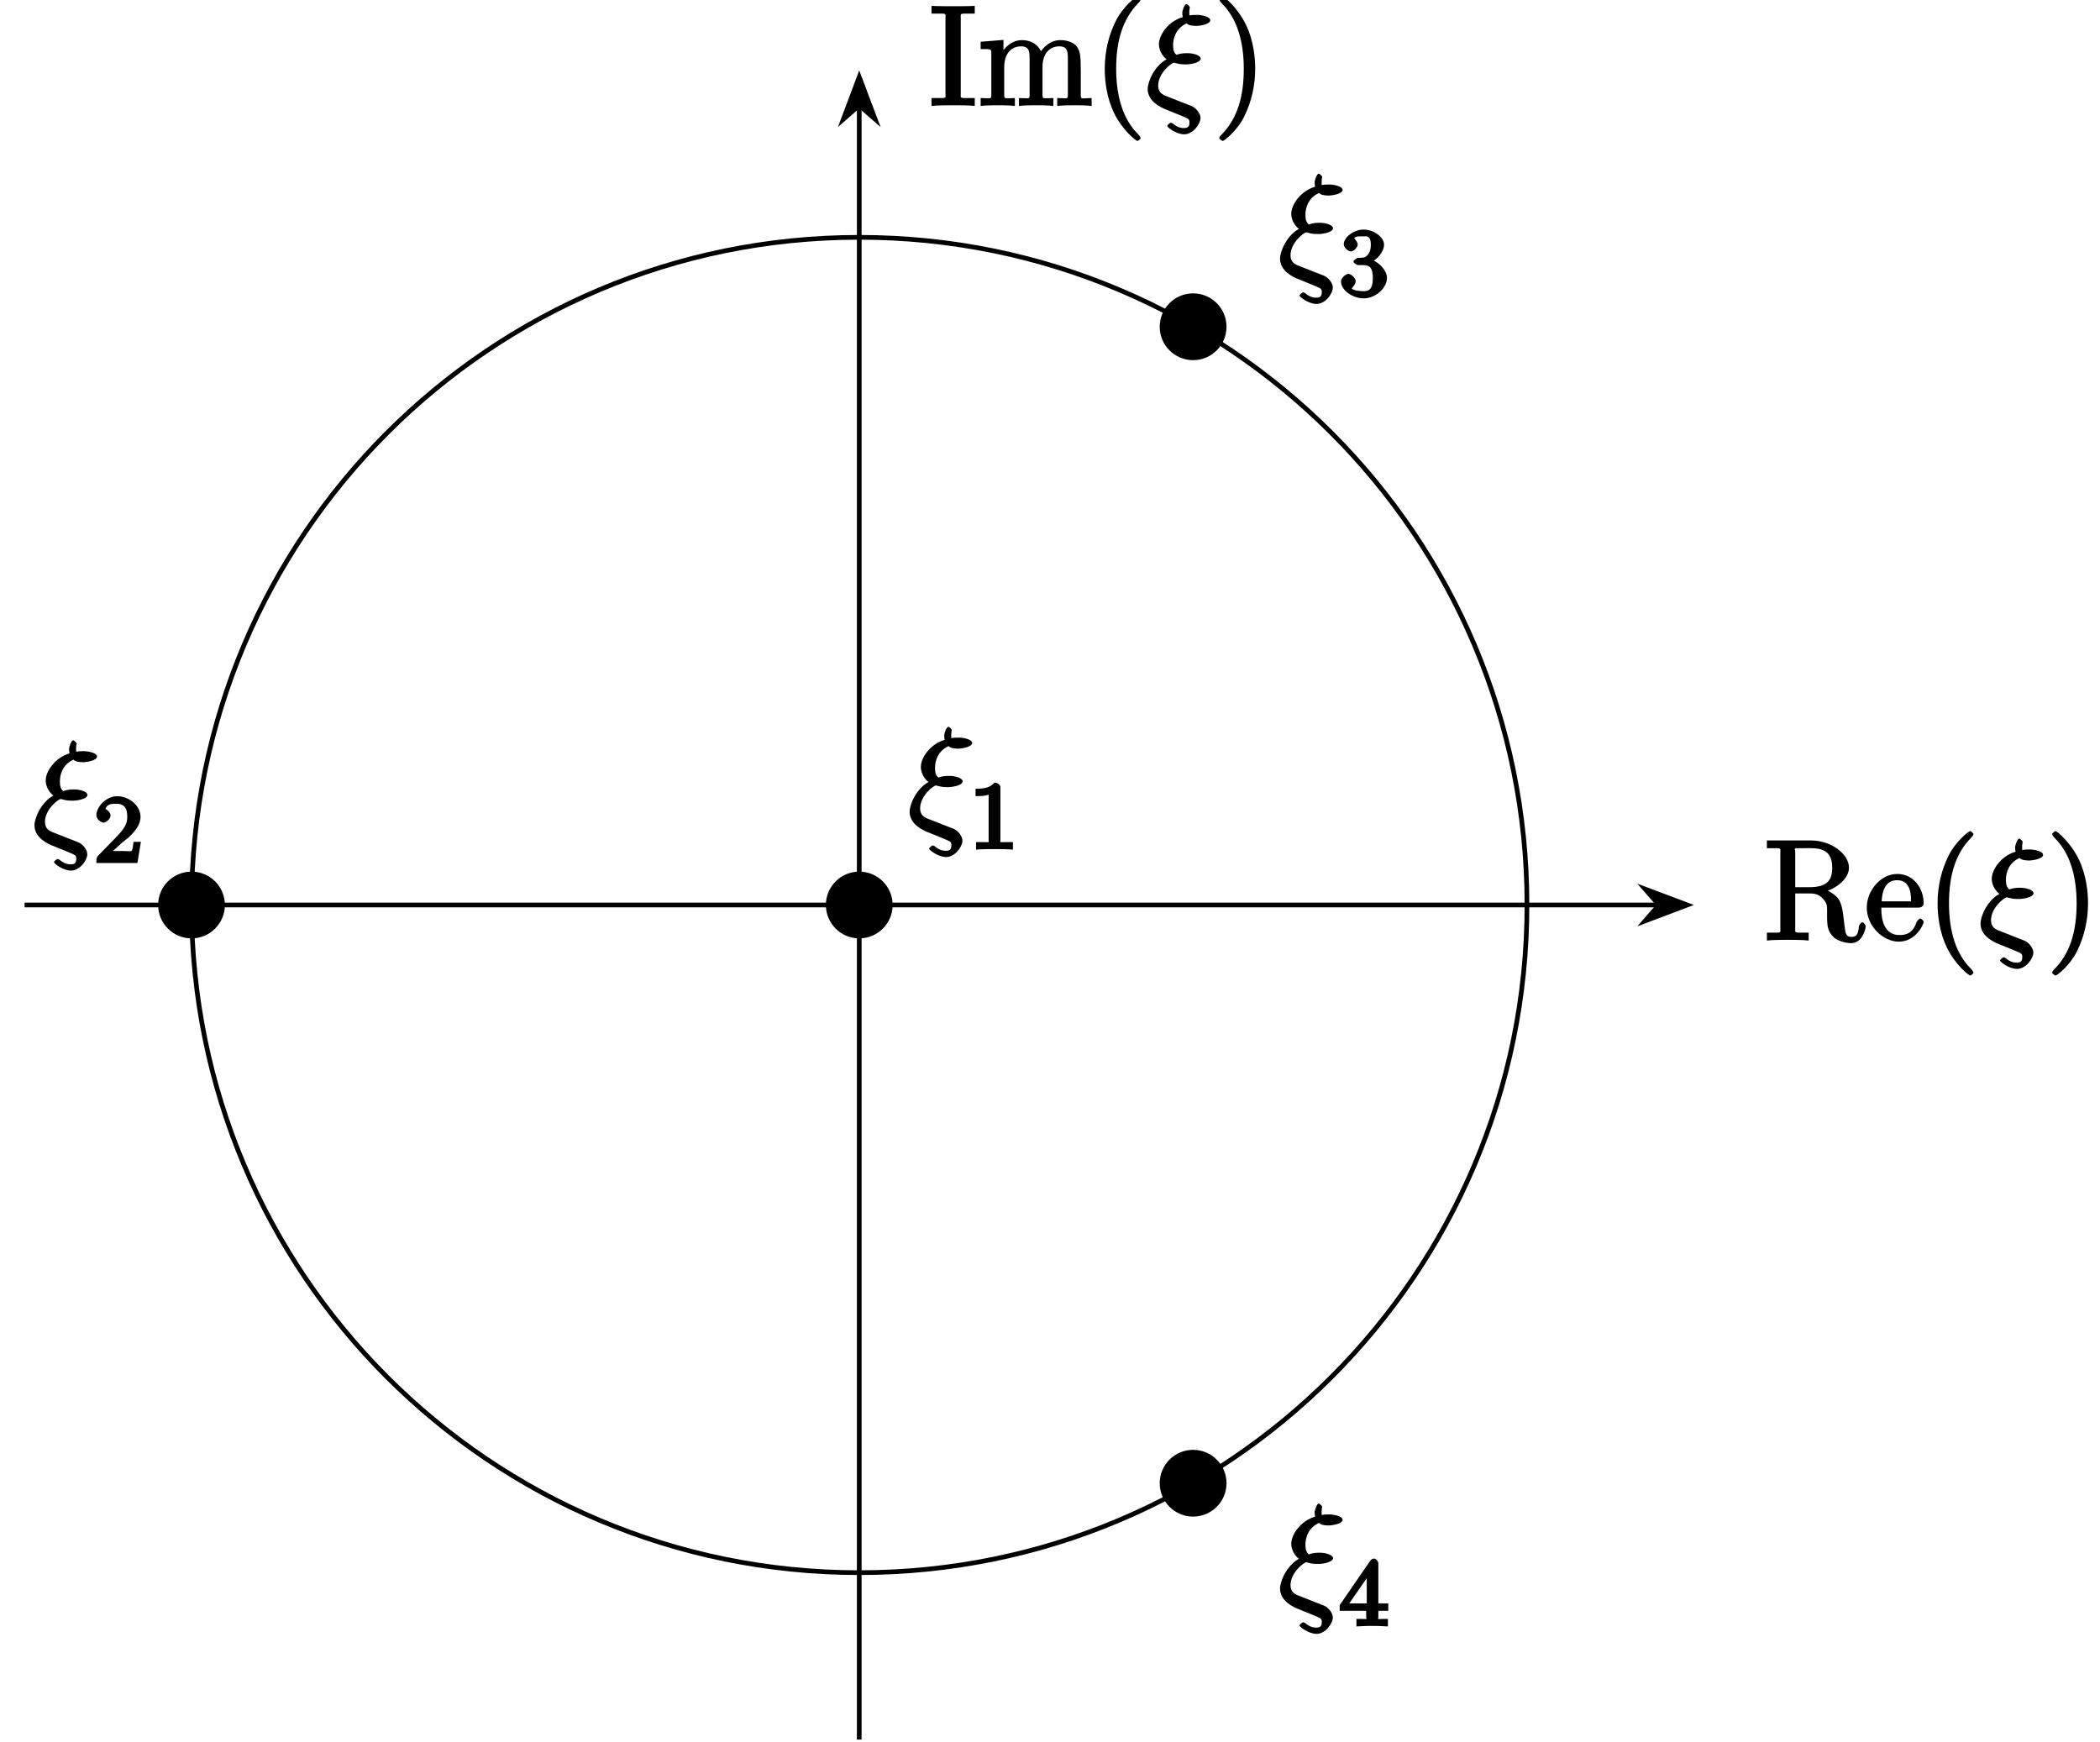
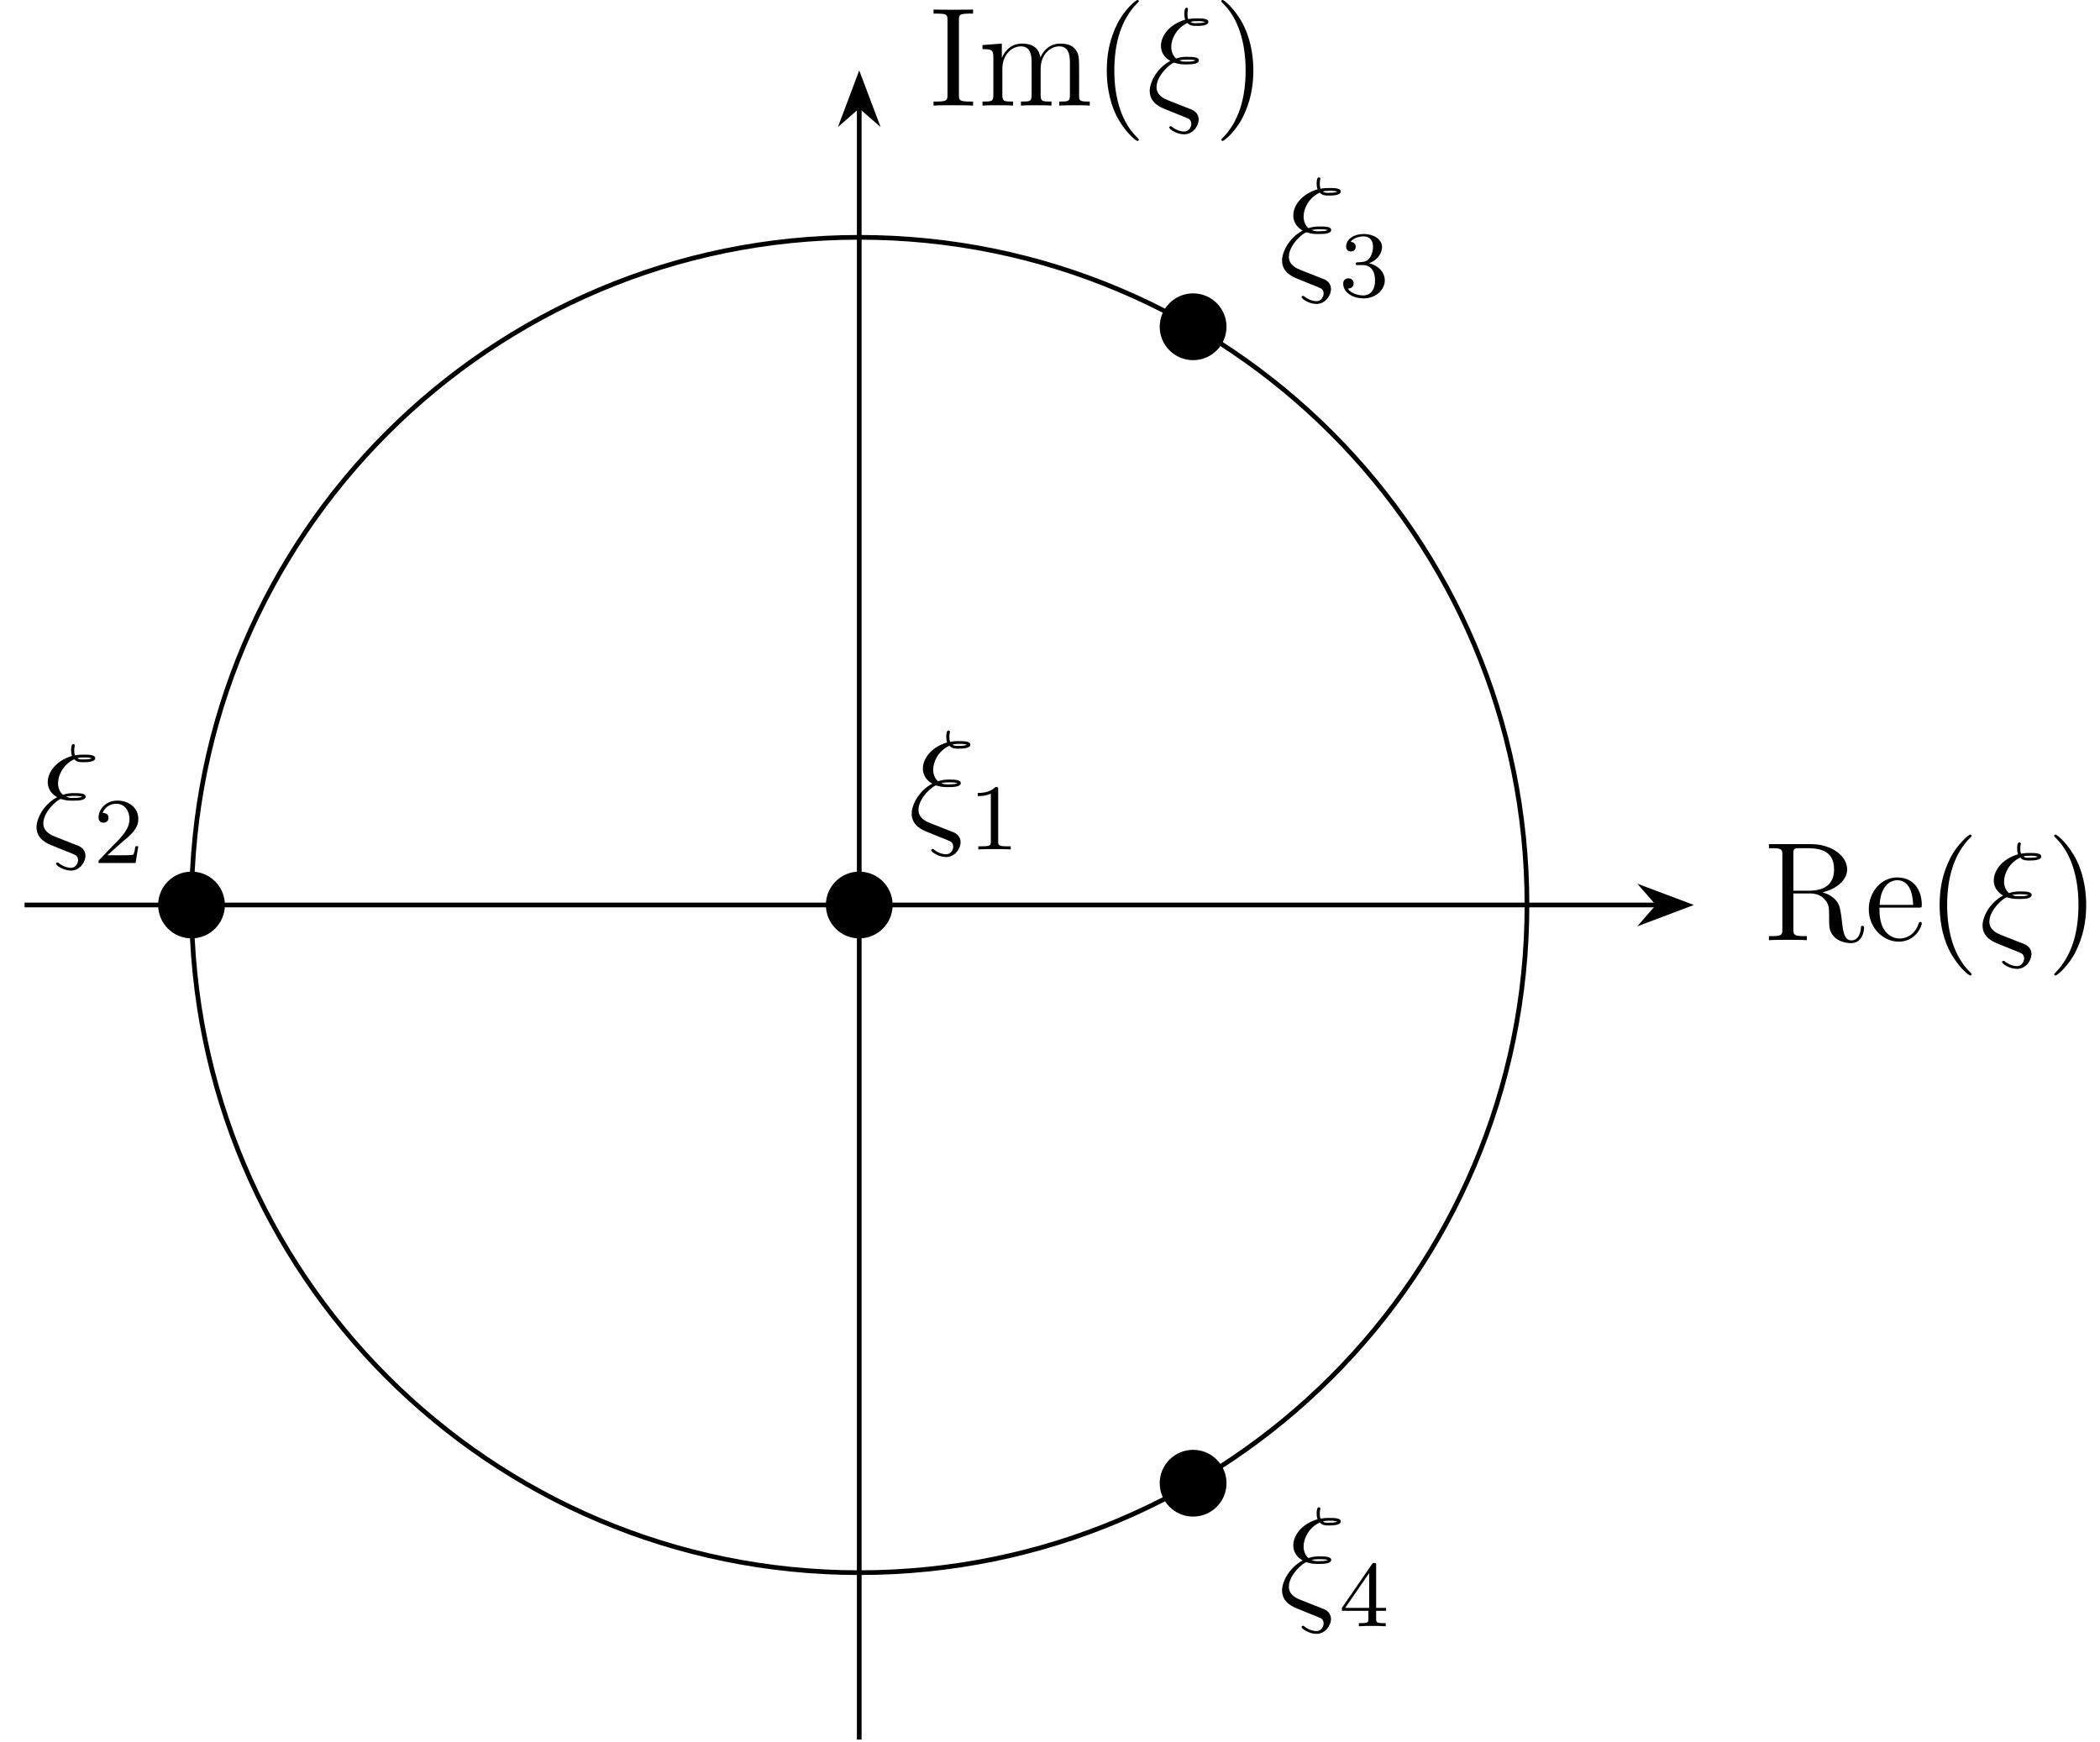
<svg xmlns="http://www.w3.org/2000/svg" xmlns:xlink="http://www.w3.org/1999/xlink" width="178.3pt" height="147.91pt" viewBox="0 0 178.3 147.91" version="1.1">
  <defs>
    <g>
      <symbol overflow="visible" id="glyph0-0">
        <path style="stroke:none;" d="" />
      </symbol>
      <symbol overflow="visible" id="glyph0-1">
-         <path style="stroke:none;" d="M 8.719 -1.188 C 8.719 -1.25 8.578 -1.516 8.438 -1.516 C 8.312 -1.516 8.156 -1.297 8.141 -1.172 C 8.078 -0.453 7.906 -0.281 7.516 -0.281 C 6.969 -0.281 7 -0.688 6.906 -1.328 L 6.797 -2.219 C 6.703 -2.828 6.609 -3.312 6.25 -3.688 C 6.125 -3.812 5.703 -4.188 5.047 -4.359 L 5.047 -4.062 C 6.234 -4.344 7.297 -5.234 7.297 -6.156 C 7.297 -7.312 5.797 -8.469 4.078 -8.469 L 0.328 -8.469 L 0.328 -7.812 L 0.734 -7.812 C 1.609 -7.812 1.469 -7.844 1.469 -7.406 L 1.469 -1.047 C 1.469 -0.609 1.609 -0.641 0.734 -0.641 L 0.328 -0.641 L 0.328 0.031 C 0.781 -0.031 1.75 -0.031 2.109 -0.031 C 2.453 -0.031 3.438 -0.031 3.875 0.031 L 3.875 -0.641 L 3.484 -0.641 C 2.625 -0.641 2.734 -0.609 2.734 -1.047 L 2.734 -3.969 L 3.969 -3.969 C 4.438 -3.969 4.75 -3.875 5.078 -3.531 C 5.484 -3.078 5.438 -2.938 5.438 -2.109 C 5.438 -1.172 5.484 -0.75 6.016 -0.234 C 6.188 -0.062 6.812 0.25 7.484 0.25 C 8.422 0.25 8.719 -0.938 8.719 -1.188 Z M 5.875 -6.156 C 5.875 -5.109 5.469 -4.5 3.922 -4.5 L 2.734 -4.5 L 2.734 -7.484 C 2.734 -7.75 2.578 -7.75 2.828 -7.812 C 2.938 -7.812 3.297 -7.812 3.531 -7.812 C 4.5 -7.812 5.875 -7.953 5.875 -6.156 Z M 5.875 -6.156 " />
+         <path style="stroke:none;" d="M 8.578 -1.047 C 8.578 -1.109 8.578 -1.219 8.438 -1.219 C 8.312 -1.219 8.312 -1.141 8.312 -1.031 C 8.25 -0.312 7.906 0.016 7.516 0.016 C 6.969 0.016 6.844 -0.547 6.75 -1.188 L 6.641 -2.078 C 6.547 -2.672 6.5 -3.062 6.141 -3.438 C 6.016 -3.562 5.703 -3.891 5.047 -4.062 C 6.234 -4.344 7.141 -5.094 7.141 -6.016 C 7.141 -7.172 5.797 -8.156 4.078 -8.156 L 0.5 -8.156 L 0.5 -7.812 L 0.734 -7.812 C 1.609 -7.812 1.641 -7.703 1.641 -7.25 L 1.641 -0.906 C 1.641 -0.469 1.609 -0.344 0.734 -0.344 L 0.5 -0.344 L 0.5 0 C 0.781 -0.031 1.75 -0.031 2.109 -0.031 C 2.453 -0.031 3.438 -0.031 3.719 0 L 3.719 -0.344 L 3.484 -0.344 C 2.625 -0.344 2.578 -0.469 2.578 -0.906 L 2.578 -3.969 L 3.969 -3.969 C 4.438 -3.969 4.875 -3.844 5.203 -3.5 C 5.609 -3.047 5.609 -2.797 5.609 -1.969 C 5.609 -1.031 5.609 -0.719 6.125 -0.203 C 6.312 -0.031 6.812 0.25 7.484 0.25 C 8.422 0.25 8.578 -0.781 8.578 -1.047 Z M 6.031 -6.016 C 6.031 -4.969 5.469 -4.203 3.922 -4.203 L 2.578 -4.203 L 2.578 -7.344 C 2.578 -7.609 2.578 -7.75 2.828 -7.812 C 2.938 -7.812 3.297 -7.812 3.531 -7.812 C 4.5 -7.812 6.031 -7.812 6.031 -6.016 Z M 6.031 -6.016 " />
      </symbol>
      <symbol overflow="visible" id="glyph0-2">
-         <path style="stroke:none;" d="M 5.016 -1.562 C 5.016 -1.641 4.812 -1.844 4.734 -1.844 C 4.641 -1.844 4.453 -1.625 4.422 -1.562 C 4.109 -0.562 3.484 -0.438 2.969 -0.438 C 2.469 -0.438 1.422 -0.625 1.422 -2.688 L 1.422 -2.766 L 4.578 -2.766 C 4.844 -2.766 5.016 -2.922 5.016 -3.141 C 5.016 -4.344 4.219 -5.625 2.766 -5.625 C 1.406 -5.625 0.188 -4.25 0.188 -2.766 C 0.188 -1.188 1.578 0.125 2.906 0.125 C 4.328 0.125 5.016 -1.312 5.016 -1.562 Z M 4.125 -3.297 L 1.453 -3.297 C 1.531 -5.016 2.422 -5.094 2.766 -5.094 C 4.047 -5.094 3.938 -3.547 3.938 -3.297 Z M 4.125 -3.297 " />
+         <path style="stroke:none;" d="M 4.859 -1.422 C 4.859 -1.5 4.812 -1.547 4.734 -1.547 C 4.641 -1.547 4.609 -1.484 4.594 -1.422 C 4.281 -0.422 3.484 -0.141 2.969 -0.141 C 2.469 -0.141 1.266 -0.484 1.266 -2.547 L 1.266 -2.766 L 4.578 -2.766 C 4.844 -2.766 4.859 -2.766 4.859 -3 C 4.859 -4.203 4.219 -5.328 2.766 -5.328 C 1.406 -5.328 0.359 -4.094 0.359 -2.625 C 0.359 -1.047 1.578 0.125 2.906 0.125 C 4.328 0.125 4.859 -1.172 4.859 -1.422 Z M 4.125 -3 L 1.281 -3 C 1.375 -4.875 2.422 -5.094 2.766 -5.094 C 4.047 -5.094 4.109 -3.406 4.125 -3 Z M 4.125 -3 " />
      </symbol>
      <symbol overflow="visible" id="glyph0-3">
-         <path style="stroke:none;" d="M 3.938 -0.141 L 3.938 -0.641 L 3.531 -0.641 C 2.625 -0.641 2.75 -0.609 2.75 -1.047 L 2.75 -7.406 C 2.75 -7.844 2.625 -7.812 3.531 -7.812 L 3.938 -7.812 L 3.938 -8.469 C 3.5 -8.438 2.469 -8.438 2.109 -8.438 C 1.75 -8.438 0.719 -8.438 0.266 -8.469 L 0.266 -7.812 L 0.688 -7.812 C 1.594 -7.812 1.453 -7.844 1.453 -7.406 L 1.453 -1.047 C 1.453 -0.609 1.594 -0.641 0.688 -0.641 L 0.266 -0.641 L 0.266 0.031 C 0.719 -0.031 1.75 -0.031 2.109 -0.031 C 2.469 -0.031 3.5 -0.031 3.938 0.031 Z M 3.938 -0.141 " />
+         <path style="stroke:none;" d="M 3.797 0 L 3.797 -0.344 L 3.531 -0.344 C 2.625 -0.344 2.594 -0.469 2.594 -0.906 L 2.594 -7.25 C 2.594 -7.703 2.625 -7.812 3.531 -7.812 L 3.797 -7.812 L 3.797 -8.156 C 3.5 -8.141 2.469 -8.141 2.109 -8.141 C 1.75 -8.141 0.719 -8.141 0.438 -8.156 L 0.438 -7.812 L 0.688 -7.812 C 1.594 -7.812 1.625 -7.703 1.625 -7.25 L 1.625 -0.906 C 1.625 -0.469 1.594 -0.344 0.688 -0.344 L 0.438 -0.344 L 0.438 0 C 0.719 -0.031 1.75 -0.031 2.109 -0.031 C 2.469 -0.031 3.5 -0.031 3.797 0 Z M 3.797 0 " />
      </symbol>
      <symbol overflow="visible" id="glyph0-4">
-         <path style="stroke:none;" d="M 9.641 -0.141 L 9.641 -0.641 C 8.875 -0.641 8.734 -0.484 8.719 -0.844 L 8.719 -3.047 C 8.719 -4.156 8.672 -4.609 8.406 -4.984 C 8.062 -5.453 7.391 -5.562 6.984 -5.562 C 5.984 -5.562 5.312 -4.703 5.125 -4.234 L 5.453 -4.234 C 5.281 -5.156 4.484 -5.562 3.734 -5.562 C 2.562 -5.562 1.953 -4.422 1.906 -4.344 L 2.156 -4.344 L 2.156 -5.578 L 0.219 -5.422 L 0.219 -4.797 C 1.188 -4.797 1.125 -4.859 1.125 -4.266 L 1.125 -1.031 C 1.125 -0.484 1.156 -0.641 0.219 -0.641 L 0.219 0.031 C 0.688 -0.031 1.344 -0.031 1.672 -0.031 C 2.016 -0.031 2.672 -0.031 3.125 0.031 L 3.125 -0.641 C 2.219 -0.641 2.219 -0.484 2.219 -1.031 L 2.219 -3.25 C 2.219 -4.5 2.891 -5.031 3.641 -5.031 C 4.375 -5.031 4.375 -4.562 4.375 -3.844 L 4.375 -1.031 C 4.375 -0.484 4.406 -0.641 3.469 -0.641 L 3.469 0.031 C 3.938 -0.031 4.594 -0.031 4.922 -0.031 C 5.266 -0.031 5.922 -0.031 6.391 0.031 L 6.391 -0.641 C 5.469 -0.641 5.469 -0.484 5.469 -1.031 L 5.469 -3.25 C 5.469 -4.5 6.141 -5.031 6.891 -5.031 C 7.625 -5.031 7.625 -4.562 7.625 -3.844 L 7.625 -1.031 C 7.625 -0.484 7.656 -0.641 6.719 -0.641 L 6.719 0.031 C 7.203 -0.031 7.844 -0.031 8.172 -0.031 C 8.516 -0.031 9.172 -0.031 9.641 0.031 Z M 9.641 -0.141 " />
+         <path style="stroke:none;" d="M 9.484 0 L 9.484 -0.344 C 8.875 -0.344 8.578 -0.344 8.578 -0.703 L 8.578 -2.906 C 8.578 -4.016 8.578 -4.344 8.297 -4.734 C 7.953 -5.203 7.391 -5.266 6.984 -5.266 C 5.984 -5.266 5.484 -4.547 5.297 -4.094 C 5.125 -5.016 4.484 -5.266 3.734 -5.266 C 2.562 -5.266 2.109 -4.281 2.016 -4.047 L 2.016 -5.266 L 0.375 -5.141 L 0.375 -4.797 C 1.188 -4.797 1.297 -4.703 1.297 -4.125 L 1.297 -0.891 C 1.297 -0.344 1.156 -0.344 0.375 -0.344 L 0.375 0 C 0.688 -0.031 1.344 -0.031 1.672 -0.031 C 2.016 -0.031 2.672 -0.031 2.969 0 L 2.969 -0.344 C 2.219 -0.344 2.062 -0.344 2.062 -0.891 L 2.062 -3.109 C 2.062 -4.359 2.891 -5.031 3.641 -5.031 C 4.375 -5.031 4.547 -4.422 4.547 -3.688 L 4.547 -0.891 C 4.547 -0.344 4.406 -0.344 3.641 -0.344 L 3.641 0 C 3.938 -0.031 4.594 -0.031 4.922 -0.031 C 5.266 -0.031 5.922 -0.031 6.234 0 L 6.234 -0.344 C 5.469 -0.344 5.312 -0.344 5.312 -0.891 L 5.312 -3.109 C 5.312 -4.359 6.141 -5.031 6.891 -5.031 C 7.625 -5.031 7.797 -4.422 7.797 -3.688 L 7.797 -0.891 C 7.797 -0.344 7.656 -0.344 6.891 -0.344 L 6.891 0 C 7.203 -0.031 7.844 -0.031 8.172 -0.031 C 8.516 -0.031 9.172 -0.031 9.484 0 Z M 9.484 0 " />
      </symbol>
      <symbol overflow="visible" id="glyph1-0">
        <path style="stroke:none;" d="" />
      </symbol>
      <symbol overflow="visible" id="glyph1-1">
-         <path style="stroke:none;" d="M 4.047 2.766 C 4.047 2.719 4 2.594 3.797 2.391 C 2.594 1.188 1.969 -0.688 1.969 -3.125 C 1.969 -5.438 2.484 -7.328 3.875 -8.734 C 4 -8.844 4.047 -8.984 4.047 -9.016 C 4.047 -9.078 3.828 -9.266 3.781 -9.266 C 3.625 -9.266 2.516 -8.359 1.938 -7.188 C 1.328 -5.969 1 -4.594 1 -3.125 C 1 -2.062 1.172 -0.641 1.797 0.641 C 2.5 2.078 3.641 3 3.781 3 C 3.828 3 4.047 2.828 4.047 2.766 Z M 4.047 2.766 " />
+         <path style="stroke:none;" d="M 3.891 2.906 C 3.891 2.875 3.891 2.844 3.688 2.641 C 2.484 1.438 1.812 -0.531 1.812 -2.969 C 1.812 -5.297 2.375 -7.297 3.766 -8.703 C 3.891 -8.812 3.891 -8.828 3.891 -8.875 C 3.891 -8.938 3.828 -8.969 3.781 -8.969 C 3.625 -8.969 2.641 -8.109 2.062 -6.938 C 1.453 -5.719 1.172 -4.453 1.172 -2.969 C 1.172 -1.906 1.344 -0.484 1.953 0.781 C 2.672 2.219 3.641 3 3.781 3 C 3.828 3 3.891 2.969 3.891 2.906 Z M 3.891 2.906 " />
      </symbol>
      <symbol overflow="visible" id="glyph1-2">
-         <path style="stroke:none;" d="M 3.531 -3.125 C 3.531 -4.031 3.406 -5.516 2.734 -6.891 C 2.031 -8.328 0.891 -9.266 0.766 -9.266 C 0.719 -9.266 0.484 -9.078 0.484 -9.016 C 0.484 -8.984 0.531 -8.844 0.734 -8.641 C 1.938 -7.438 2.562 -5.562 2.562 -3.125 C 2.562 -0.812 2.047 1.078 0.656 2.484 C 0.531 2.594 0.484 2.719 0.484 2.766 C 0.484 2.828 0.719 3 0.766 3 C 0.922 3 2.016 2.109 2.594 0.938 C 3.203 -0.281 3.531 -1.688 3.531 -3.125 Z M 3.531 -3.125 " />
+         <path style="stroke:none;" d="M 3.375 -2.969 C 3.375 -3.891 3.25 -5.359 2.578 -6.75 C 1.875 -8.188 0.891 -8.969 0.766 -8.969 C 0.719 -8.969 0.656 -8.938 0.656 -8.875 C 0.656 -8.828 0.656 -8.812 0.859 -8.609 C 2.062 -7.406 2.719 -5.422 2.719 -2.984 C 2.719 -0.672 2.156 1.328 0.781 2.734 C 0.656 2.844 0.656 2.875 0.656 2.906 C 0.656 2.969 0.719 3 0.766 3 C 0.922 3 1.906 2.141 2.484 0.969 C 3.094 -0.25 3.375 -1.547 3.375 -2.969 Z M 3.375 -2.969 " />
      </symbol>
      <symbol overflow="visible" id="glyph2-0">
        <path style="stroke:none;" d="" />
      </symbol>
      <symbol overflow="visible" id="glyph2-1">
-         <path style="stroke:none;" d="M 3.125 -0.234 L 1.859 -0.734 C 1.547 -0.859 0.984 -0.984 0.984 -1.703 C 0.984 -2.734 2.094 -3.641 2.344 -3.641 C 2.359 -3.641 2.469 -3.609 2.516 -3.594 C 2.828 -3.5 3.141 -3.5 3.359 -3.5 C 3.734 -3.5 4.594 -3.641 4.594 -4 C 4.594 -4.25 4 -4.453 3.484 -4.453 C 3.25 -4.453 2.922 -4.453 2.531 -4.312 C 2.312 -4.5 2.25 -4.766 2.25 -5.125 C 2.25 -5.781 2.516 -6.578 3.406 -6.984 C 3.562 -6.797 3.969 -6.766 4.219 -6.766 C 4.516 -6.766 5.406 -6.906 5.406 -7.25 C 5.406 -7.547 4.672 -7.703 4.297 -7.703 C 4.047 -7.703 3.875 -7.703 3.625 -7.656 C 3.641 -7.641 3.625 -7.656 3.625 -7.922 C 3.625 -8.141 3.672 -8.312 3.672 -8.344 C 3.672 -8.422 3.453 -8.625 3.391 -8.625 C 3.203 -8.625 3.031 -8.016 3.031 -7.922 C 3.031 -7.75 3.047 -7.594 3.078 -7.516 C 1.859 -7.172 1.047 -6 1.047 -5.219 C 1.047 -4.5 1.578 -4 1.703 -3.938 C 0.672 -3.375 0.094 -2.047 0.094 -1.406 C 0.094 -0.359 1.203 0.156 1.641 0.328 L 2.719 0.766 C 3.016 0.875 3.375 1.047 3.469 1.094 C 3.578 1.172 3.641 1.203 3.641 1.406 C 3.641 1.656 3.609 1.906 3.188 1.906 C 3.016 1.906 2.719 1.906 2.297 1.578 C 2.219 1.5 2.094 1.453 2.047 1.453 C 1.984 1.453 1.75 1.656 1.75 1.719 C 1.75 1.859 2.547 2.438 3.188 2.438 C 3.953 2.438 4.578 1.547 4.578 1.047 C 4.578 0.672 4.219 0.219 3.844 0.047 Z M 3.734 -7.109 C 3.938 -7.172 4.141 -7.172 4.297 -7.172 C 4.703 -7.172 4.734 -7.156 4.969 -7.094 L 4.969 -7.406 C 4.828 -7.344 4.734 -7.297 4.234 -7.297 C 4 -7.297 3.969 -7.25 4.047 -7.203 Z M 2.781 -3.844 C 3.078 -3.906 3.328 -3.906 3.484 -3.906 C 3.875 -3.906 3.891 -3.891 4.156 -3.844 L 4.156 -4.141 C 4.031 -4.078 3.922 -4.047 3.406 -4.047 C 3.125 -4.047 3 -4.047 2.781 -4.141 Z M 2.781 -3.844 " />
+         <path style="stroke:none;" d="M 3.125 0.062 L 1.859 -0.438 C 1.547 -0.562 0.844 -0.844 0.844 -1.562 C 0.844 -2.594 2.094 -3.641 2.344 -3.641 C 2.359 -3.641 2.469 -3.609 2.516 -3.594 C 2.828 -3.5 3.141 -3.5 3.359 -3.5 C 3.734 -3.5 4.438 -3.5 4.438 -3.844 C 4.438 -4.109 4 -4.141 3.484 -4.141 C 3.25 -4.141 2.922 -4.141 2.5 -4 C 2.219 -4.25 2.094 -4.625 2.094 -4.984 C 2.094 -5.641 2.516 -6.578 3.469 -7.016 C 3.688 -6.766 3.969 -6.766 4.219 -6.766 C 4.516 -6.766 5.25 -6.766 5.25 -7.109 C 5.25 -7.406 4.672 -7.406 4.297 -7.406 C 4.047 -7.406 3.875 -7.406 3.531 -7.344 C 3.484 -7.5 3.469 -7.516 3.469 -7.781 C 3.469 -8 3.516 -8.156 3.516 -8.203 C 3.516 -8.266 3.453 -8.312 3.391 -8.312 C 3.203 -8.312 3.203 -7.875 3.203 -7.781 C 3.203 -7.609 3.219 -7.453 3.281 -7.297 C 1.859 -6.875 1.219 -5.859 1.219 -5.078 C 1.219 -4.359 1.703 -3.969 2.016 -3.797 C 0.781 -3.125 0.266 -1.906 0.266 -1.25 C 0.266 -0.219 1.203 0.156 1.641 0.328 L 2.719 0.766 C 3.016 0.875 3.5 1.078 3.578 1.125 C 3.703 1.203 3.797 1.344 3.797 1.547 C 3.797 1.797 3.609 2.203 3.188 2.203 C 3.016 2.203 2.625 2.156 2.188 1.828 C 2.109 1.75 2.094 1.75 2.047 1.75 C 1.984 1.75 1.922 1.797 1.922 1.859 C 1.922 2 2.547 2.438 3.188 2.438 C 3.953 2.438 4.422 1.703 4.422 1.188 C 4.422 0.812 4.219 0.516 3.844 0.344 Z M 3.734 -7.109 C 3.938 -7.172 4.141 -7.172 4.297 -7.172 C 4.703 -7.172 4.734 -7.156 4.969 -7.094 C 4.828 -7.047 4.734 -7 4.234 -7 C 4 -7 3.859 -7 3.734 -7.109 Z M 2.781 -3.844 C 3.078 -3.906 3.328 -3.906 3.484 -3.906 C 3.875 -3.906 3.891 -3.891 4.156 -3.844 C 4.031 -3.781 3.922 -3.734 3.406 -3.734 C 3.125 -3.734 3 -3.734 2.781 -3.844 Z M 2.781 -3.844 " />
      </symbol>
      <symbol overflow="visible" id="glyph3-0">
        <path style="stroke:none;" d="" />
      </symbol>
      <symbol overflow="visible" id="glyph3-1">
-         <path style="stroke:none;" d="M 2.688 -5.266 C 2.688 -5.469 2.484 -5.672 2.188 -5.672 C 1.812 -5.297 1.516 -5.156 0.578 -5.156 L 0.578 -4.531 C 0.984 -4.531 1.406 -4.531 1.688 -4.656 L 1.688 -0.844 C 1.688 -0.547 1.844 -0.625 1.094 -0.625 L 0.625 -0.625 L 0.625 0.016 C 1.141 -0.031 1.828 -0.031 2.188 -0.031 C 2.547 -0.031 3.234 -0.031 3.75 0.016 L 3.75 -0.625 L 3.281 -0.625 C 2.531 -0.625 2.688 -0.547 2.688 -0.844 Z M 2.688 -5.266 " />
+         <path style="stroke:none;" d="M 2.5 -5.078 C 2.5 -5.297 2.484 -5.297 2.266 -5.297 C 1.938 -4.984 1.516 -4.797 0.766 -4.797 L 0.766 -4.531 C 0.984 -4.531 1.406 -4.531 1.875 -4.734 L 1.875 -0.656 C 1.875 -0.359 1.844 -0.266 1.094 -0.266 L 0.812 -0.266 L 0.812 0 C 1.141 -0.031 1.828 -0.031 2.188 -0.031 C 2.547 -0.031 3.234 -0.031 3.562 0 L 3.562 -0.266 L 3.281 -0.266 C 2.531 -0.266 2.5 -0.359 2.5 -0.656 Z M 2.5 -5.078 " />
      </symbol>
      <symbol overflow="visible" id="glyph3-2">
-         <path style="stroke:none;" d="M 2.375 -1.688 C 2.5 -1.797 2.844 -2.062 2.969 -2.172 C 3.453 -2.625 3.984 -3.203 3.984 -3.922 C 3.984 -4.875 3 -5.672 2.016 -5.672 C 1.047 -5.672 0.234 -4.75 0.234 -4.047 C 0.234 -3.656 0.734 -3.422 0.844 -3.422 C 1.016 -3.422 1.438 -3.719 1.438 -4.031 C 1.438 -4.438 0.859 -4.625 1.016 -4.625 C 1.172 -5.016 1.531 -5.031 1.922 -5.031 C 2.656 -5.031 2.859 -4.594 2.859 -3.922 C 2.859 -3.094 2.328 -2.609 1.391 -1.656 L 0.375 -0.609 C 0.281 -0.531 0.234 -0.375 0.234 0 L 3.719 0 L 4.016 -1.797 L 3.391 -1.797 C 3.344 -1.453 3.328 -1.172 3.234 -1.031 C 3.188 -0.969 2.719 -1.016 2.594 -1.016 L 1.172 -1.016 L 1.297 -0.703 Z M 2.375 -1.688 " />
+         <path style="stroke:none;" d="M 2.25 -1.625 C 2.375 -1.75 2.703 -2.016 2.844 -2.125 C 3.328 -2.578 3.797 -3.016 3.797 -3.734 C 3.797 -4.688 3 -5.297 2.016 -5.297 C 1.047 -5.297 0.422 -4.578 0.422 -3.859 C 0.422 -3.469 0.734 -3.422 0.844 -3.422 C 1.016 -3.422 1.266 -3.531 1.266 -3.844 C 1.266 -4.25 0.859 -4.25 0.766 -4.25 C 1 -4.844 1.531 -5.031 1.922 -5.031 C 2.656 -5.031 3.047 -4.406 3.047 -3.734 C 3.047 -2.906 2.469 -2.297 1.516 -1.344 L 0.516 -0.297 C 0.422 -0.219 0.422 -0.203 0.422 0 L 3.562 0 L 3.797 -1.422 L 3.547 -1.422 C 3.531 -1.266 3.469 -0.875 3.375 -0.719 C 3.328 -0.656 2.719 -0.656 2.594 -0.656 L 1.172 -0.656 Z M 2.25 -1.625 " />
      </symbol>
      <symbol overflow="visible" id="glyph3-3">
-         <path style="stroke:none;" d="M 2.016 -2.656 C 2.641 -2.656 2.859 -2.375 2.859 -1.547 C 2.859 -0.547 2.484 -0.438 2.062 -0.438 C 1.625 -0.438 1.141 -0.547 1.078 -0.656 C 1.031 -0.656 1.406 -1.016 1.406 -1.281 C 1.406 -1.531 1.047 -1.906 0.781 -1.906 C 0.578 -1.906 0.156 -1.578 0.156 -1.266 C 0.156 -0.516 1.156 0.172 2.078 0.172 C 3.125 0.172 4.062 -0.75 4.062 -1.547 C 4.062 -2.203 3.344 -3 2.531 -3.172 L 2.531 -2.812 C 3.156 -3.031 3.812 -3.75 3.812 -4.391 C 3.812 -5.031 2.922 -5.672 2.094 -5.672 C 1.234 -5.672 0.391 -5.016 0.391 -4.422 C 0.391 -4.125 0.781 -3.812 1 -3.812 C 1.25 -3.812 1.578 -4.172 1.578 -4.406 C 1.578 -4.688 1.141 -4.984 1.328 -4.984 C 1.438 -5.125 1.922 -5.094 2.062 -5.094 C 2.266 -5.094 2.688 -5.219 2.688 -4.391 C 2.688 -3.828 2.516 -3.625 2.406 -3.5 C 2.156 -3.25 2.109 -3.297 1.625 -3.266 C 1.469 -3.25 1.219 -3.062 1.219 -2.953 C 1.219 -2.844 1.484 -2.656 1.625 -2.656 Z M 2.016 -2.656 " />
+         <path style="stroke:none;" d="M 2.016 -2.656 C 2.641 -2.656 3.047 -2.203 3.047 -1.359 C 3.047 -0.359 2.484 -0.078 2.062 -0.078 C 1.625 -0.078 1.016 -0.234 0.734 -0.656 C 1.031 -0.656 1.234 -0.844 1.234 -1.094 C 1.234 -1.359 1.047 -1.531 0.781 -1.531 C 0.578 -1.531 0.344 -1.406 0.344 -1.078 C 0.344 -0.328 1.156 0.172 2.078 0.172 C 3.125 0.172 3.875 -0.562 3.875 -1.359 C 3.875 -2.031 3.344 -2.625 2.531 -2.812 C 3.156 -3.031 3.641 -3.562 3.641 -4.203 C 3.641 -4.844 2.922 -5.297 2.094 -5.297 C 1.234 -5.297 0.594 -4.844 0.594 -4.234 C 0.594 -3.938 0.781 -3.812 1 -3.812 C 1.25 -3.812 1.406 -3.984 1.406 -4.219 C 1.406 -4.516 1.141 -4.625 0.969 -4.625 C 1.312 -5.062 1.922 -5.094 2.062 -5.094 C 2.266 -5.094 2.875 -5.031 2.875 -4.203 C 2.875 -3.656 2.641 -3.312 2.531 -3.188 C 2.297 -2.938 2.109 -2.922 1.625 -2.891 C 1.469 -2.891 1.406 -2.875 1.406 -2.766 C 1.406 -2.656 1.484 -2.656 1.625 -2.656 Z M 2.016 -2.656 " />
      </symbol>
      <symbol overflow="visible" id="glyph3-4">
-         <path style="stroke:none;" d="M 3.328 -5.344 C 3.328 -5.5 3.141 -5.75 2.969 -5.75 C 2.875 -5.75 2.719 -5.688 2.641 -5.562 L 0.047 -1.797 L 0.047 -1.312 L 2.297 -1.312 L 2.297 -0.828 C 2.297 -0.531 2.469 -0.625 1.844 -0.625 L 1.469 -0.625 L 1.469 0.016 C 2.344 -0.031 2.359 -0.031 2.812 -0.031 C 3.266 -0.031 3.281 -0.031 4.141 0.016 L 4.141 -0.625 L 3.781 -0.625 C 3.156 -0.625 3.328 -0.531 3.328 -0.828 L 3.328 -1.312 L 4.172 -1.312 L 4.172 -1.938 L 3.328 -1.938 Z M 2.344 -4.688 L 2.344 -1.938 L 0.859 -1.938 L 2.672 -4.562 Z M 2.344 -4.688 " />
+         <path style="stroke:none;" d="M 3.141 -5.156 C 3.141 -5.312 3.141 -5.375 2.969 -5.375 C 2.875 -5.375 2.859 -5.375 2.781 -5.266 L 0.234 -1.562 L 0.234 -1.312 L 2.484 -1.312 L 2.484 -0.641 C 2.484 -0.344 2.469 -0.266 1.844 -0.266 L 1.672 -0.266 L 1.672 0 C 2.344 -0.031 2.359 -0.031 2.812 -0.031 C 3.266 -0.031 3.281 -0.031 3.953 0 L 3.953 -0.266 L 3.781 -0.266 C 3.156 -0.266 3.141 -0.344 3.141 -0.641 L 3.141 -1.312 L 3.984 -1.312 L 3.984 -1.562 L 3.141 -1.562 Z M 2.547 -4.516 L 2.547 -1.562 L 0.516 -1.562 Z M 2.547 -4.516 " />
      </symbol>
    </g>
    <clipPath id="clip1">
      <path d="M 72 8 L 74 8 L 74 147.91 L 72 147.91 Z M 72 8 " />
    </clipPath>
  </defs>
  <g id="surface1">
    <path style="fill:none;stroke-width:0.399;stroke-linecap:butt;stroke-linejoin:miter;stroke:rgb(0%,0%,0%);stroke-opacity:1;stroke-miterlimit:10;" d="M -70.868 0.001 L 67.804 0.001 " transform="matrix(1,0,0,-1,72.954,76.845)" />
    <path style="fill-rule:nonzero;fill:rgb(0%,0%,0%);fill-opacity:1;stroke-width:0.399;stroke-linecap:butt;stroke-linejoin:miter;stroke:rgb(0%,0%,0%);stroke-opacity:1;stroke-miterlimit:10;" d="M 4.215 0.001 L 0.645 1.345 L 1.817 0.001 L 0.645 -1.346 Z M 4.215 0.001 " transform="matrix(1,0,0,-1,139.0389,76.845)" />
    <g clip-path="url(#clip1)" clip-rule="nonzero">
      <path style="fill:none;stroke-width:0.399;stroke-linecap:butt;stroke-linejoin:miter;stroke:rgb(0%,0%,0%);stroke-opacity:1;stroke-miterlimit:10;" d="M -0.001 -70.866 L -0.001 67.802 " transform="matrix(1,0,0,-1,72.954,76.845)" />
    </g>
    <path style="fill-rule:nonzero;fill:rgb(0%,0%,0%);fill-opacity:1;stroke-width:0.399;stroke-linecap:butt;stroke-linejoin:miter;stroke:rgb(0%,0%,0%);stroke-opacity:1;stroke-miterlimit:10;" d="M 4.213 0.001 L 0.643 1.345 L 1.819 0.001 L 0.643 -1.347 Z M 4.213 0.001 " transform="matrix(0,-1,-1,0,72.954,10.76005)" />
    <g style="fill:rgb(0%,0%,0%);fill-opacity:1;">
      <use xlink:href="#glyph0-1" x="149.69" y="79.834" />
      <use xlink:href="#glyph0-2" x="158.31" y="79.834" />
    </g>
    <g style="fill:rgb(0%,0%,0%);fill-opacity:1;">
      <use xlink:href="#glyph1-1" x="163.51" y="79.834" />
    </g>
    <g style="fill:rgb(0%,0%,0%);fill-opacity:1;">
      <use xlink:href="#glyph2-1" x="168.062" y="79.834" />
    </g>
    <g style="fill:rgb(0%,0%,0%);fill-opacity:1;">
      <use xlink:href="#glyph1-2" x="173.753" y="79.834" />
    </g>
    <g style="fill:rgb(0%,0%,0%);fill-opacity:1;">
      <use xlink:href="#glyph0-3" x="78.823" y="8.967" />
      <use xlink:href="#glyph0-4" x="83.043" y="8.967" />
    </g>
    <g style="fill:rgb(0%,0%,0%);fill-opacity:1;">
      <use xlink:href="#glyph1-1" x="92.799" y="8.967" />
    </g>
    <g style="fill:rgb(0%,0%,0%);fill-opacity:1;">
      <use xlink:href="#glyph2-1" x="97.351" y="8.967" />
    </g>
    <g style="fill:rgb(0%,0%,0%);fill-opacity:1;">
      <use xlink:href="#glyph1-2" x="103.041" y="8.967" />
    </g>
    <path style="fill:none;stroke-width:0.399;stroke-linecap:butt;stroke-linejoin:miter;stroke:rgb(0%,0%,0%);stroke-opacity:1;stroke-miterlimit:10;" d="M 56.694 0.001 C 56.694 31.31 31.312 56.693 -0.001 56.693 C -31.309 56.693 -56.692 31.31 -56.692 0.001 C -56.692 -31.311 -31.309 -56.694 -0.001 -56.694 C 31.312 -56.694 56.694 -31.311 56.694 0.001 Z M 56.694 0.001 " transform="matrix(1,0,0,-1,72.954,76.845)" />
    <path style=" stroke:none;fill-rule:nonzero;fill:rgb(0%,0%,0%);fill-opacity:1;" d="M 75.789 76.844 C 75.789 75.281 74.52 74.012 72.953 74.012 C 71.387 74.012 70.121 75.281 70.121 76.844 C 70.121 78.41 71.387 79.68 72.953 79.68 C 74.52 79.68 75.789 78.41 75.789 76.844 Z M 75.789 76.844 " />
    <g style="fill:rgb(0%,0%,0%);fill-opacity:1;">
      <use xlink:href="#glyph2-1" x="77.138" y="70.336" />
    </g>
    <g style="fill:rgb(0%,0%,0%);fill-opacity:1;">
      <use xlink:href="#glyph3-1" x="82.251" y="72.129" />
    </g>
    <path style=" stroke:none;fill-rule:nonzero;fill:rgb(0%,0%,0%);fill-opacity:1;" d="M 19.094 76.844 C 19.094 75.281 17.824 74.012 16.262 74.012 C 14.695 74.012 13.426 75.281 13.426 76.844 C 13.426 78.41 14.695 79.68 16.262 79.68 C 17.824 79.68 19.094 78.41 19.094 76.844 Z M 19.094 76.844 " />
    <g style="fill:rgb(0%,0%,0%);fill-opacity:1;">
      <use xlink:href="#glyph2-1" x="2.834" y="71.486" />
    </g>
    <g style="fill:rgb(0%,0%,0%);fill-opacity:1;">
      <use xlink:href="#glyph3-2" x="7.947" y="73.279" />
    </g>
    <path style=" stroke:none;fill-rule:nonzero;fill:rgb(0%,0%,0%);fill-opacity:1;" d="M 104.137 27.746 C 104.137 26.18 102.867 24.91 101.301 24.91 C 99.734 24.91 98.465 26.18 98.465 27.746 C 98.465 29.312 99.734 30.582 101.301 30.582 C 102.867 30.582 104.137 29.312 104.137 27.746 Z M 104.137 27.746 " />
    <g style="fill:rgb(0%,0%,0%);fill-opacity:1;">
      <use xlink:href="#glyph2-1" x="108.587" y="23.371" />
    </g>
    <g style="fill:rgb(0%,0%,0%);fill-opacity:1;">
      <use xlink:href="#glyph3-3" x="113.7" y="25.164" />
    </g>
    <path style=" stroke:none;fill-rule:nonzero;fill:rgb(0%,0%,0%);fill-opacity:1;" d="M 104.137 125.941 C 104.137 124.379 102.867 123.109 101.301 123.109 C 99.734 123.109 98.465 124.379 98.465 125.941 C 98.465 127.508 99.734 128.777 101.301 128.777 C 102.867 128.777 104.137 127.508 104.137 125.941 Z M 104.137 125.941 " />
    <g style="fill:rgb(0%,0%,0%);fill-opacity:1;">
      <use xlink:href="#glyph2-1" x="108.587" y="136.297" />
    </g>
    <g style="fill:rgb(0%,0%,0%);fill-opacity:1;">
      <use xlink:href="#glyph3-4" x="113.7" y="138.09" />
    </g>
  </g>
</svg>
